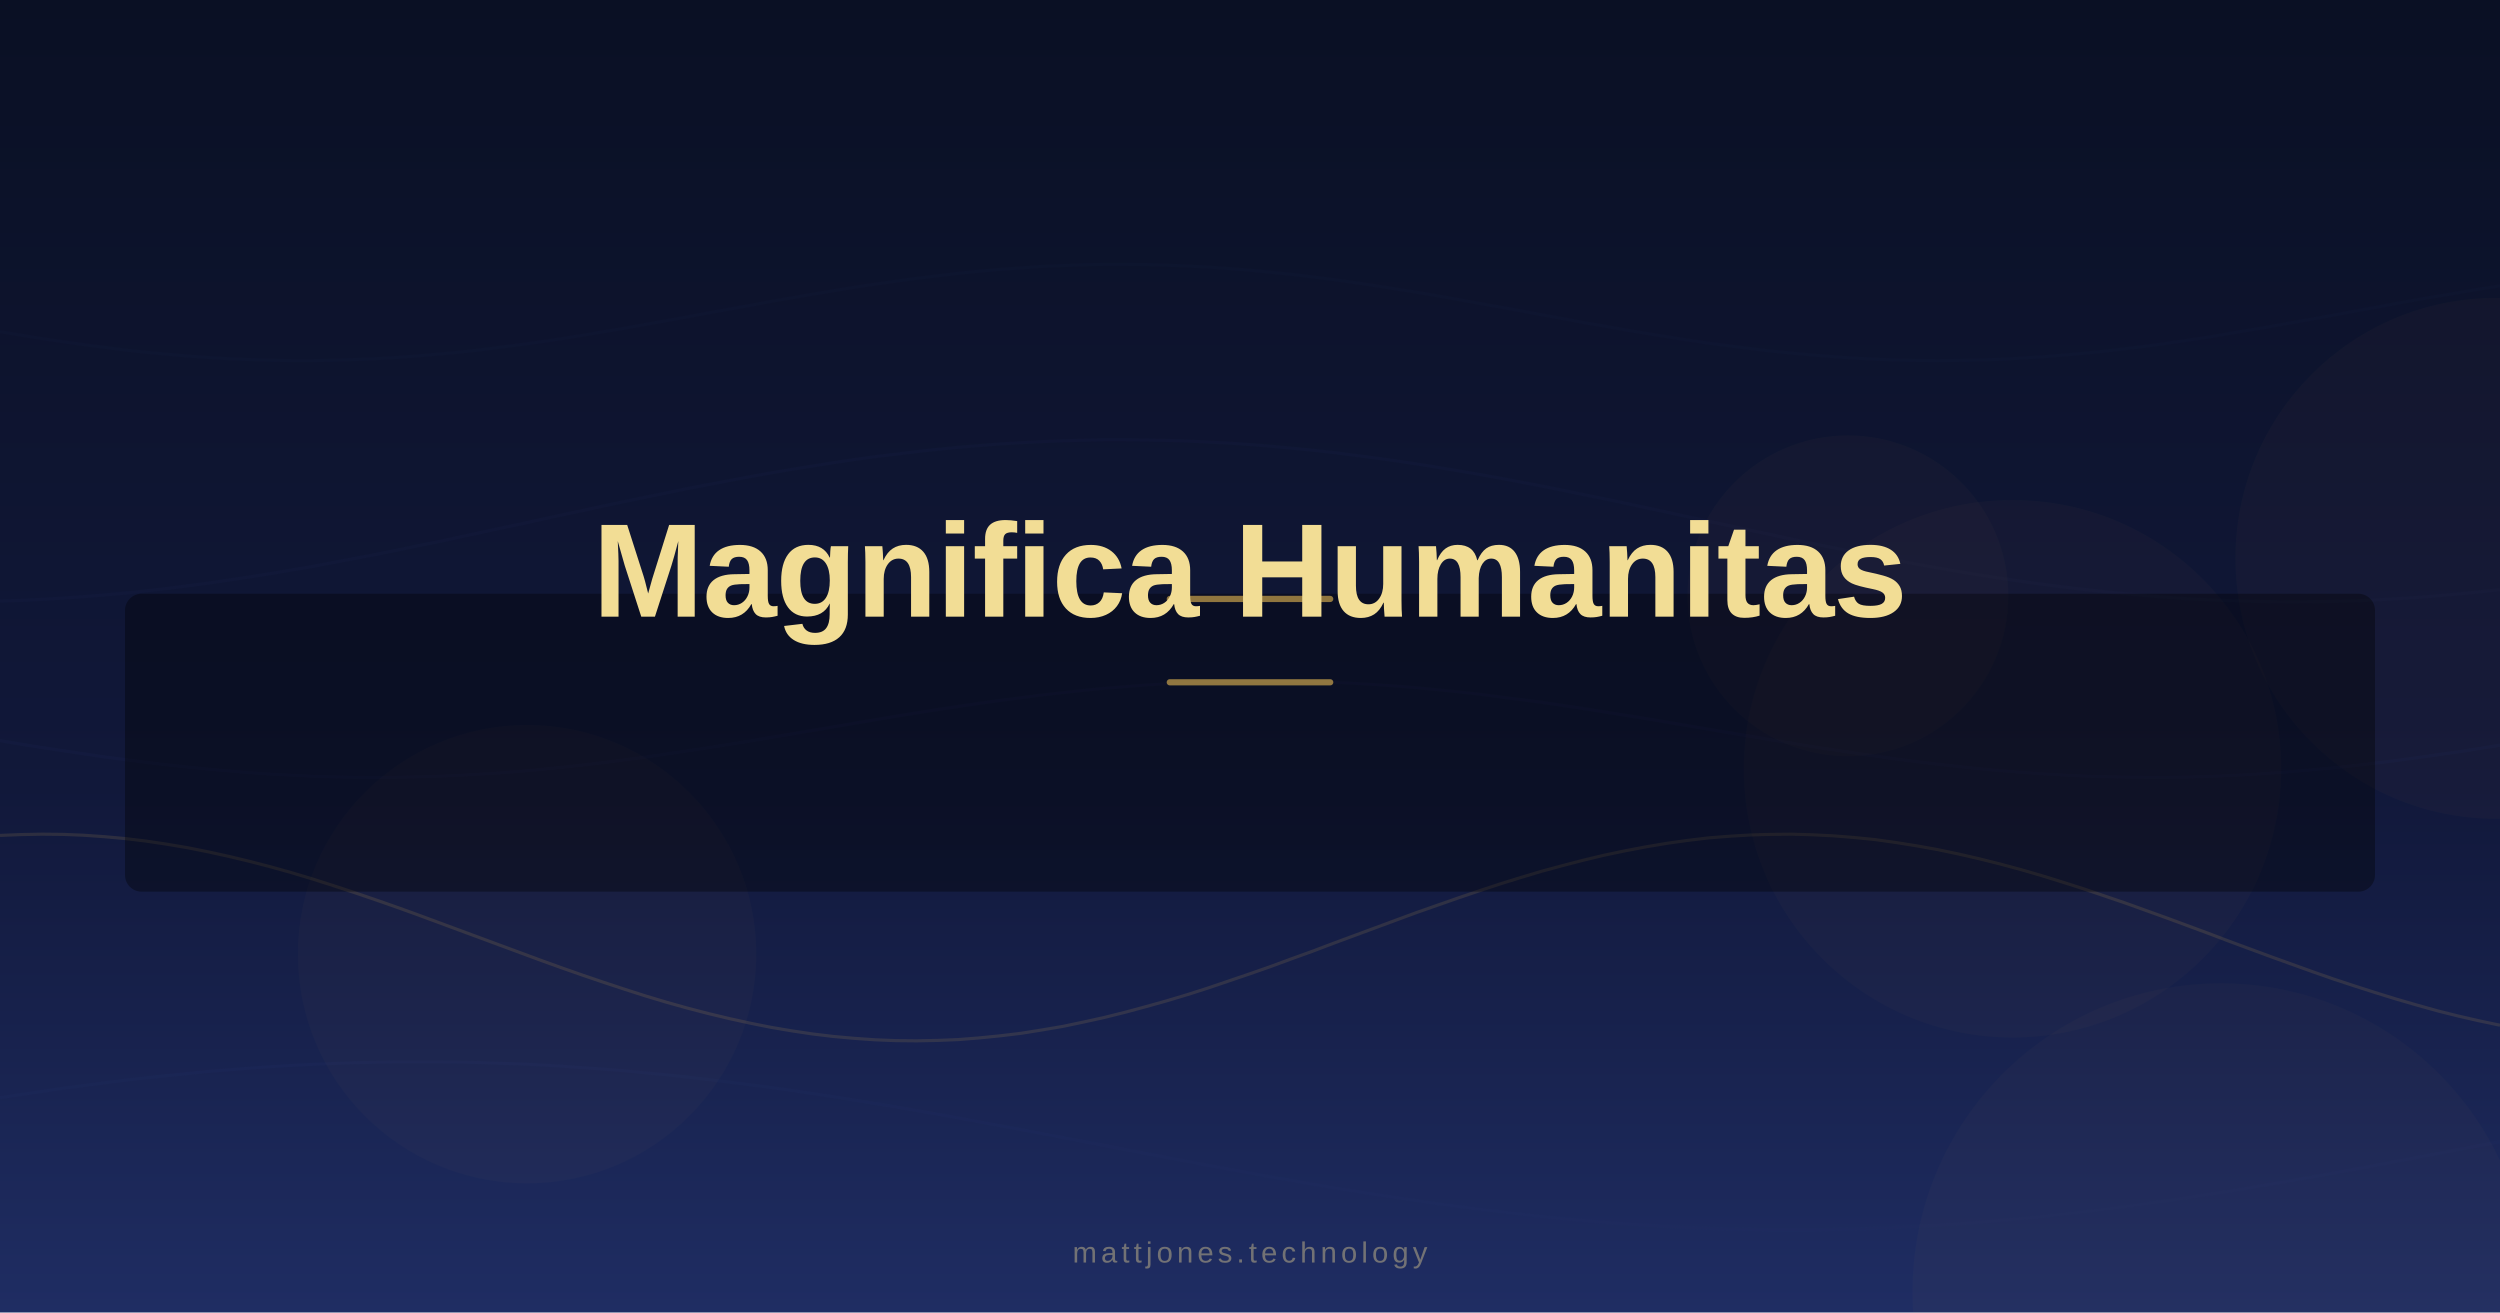
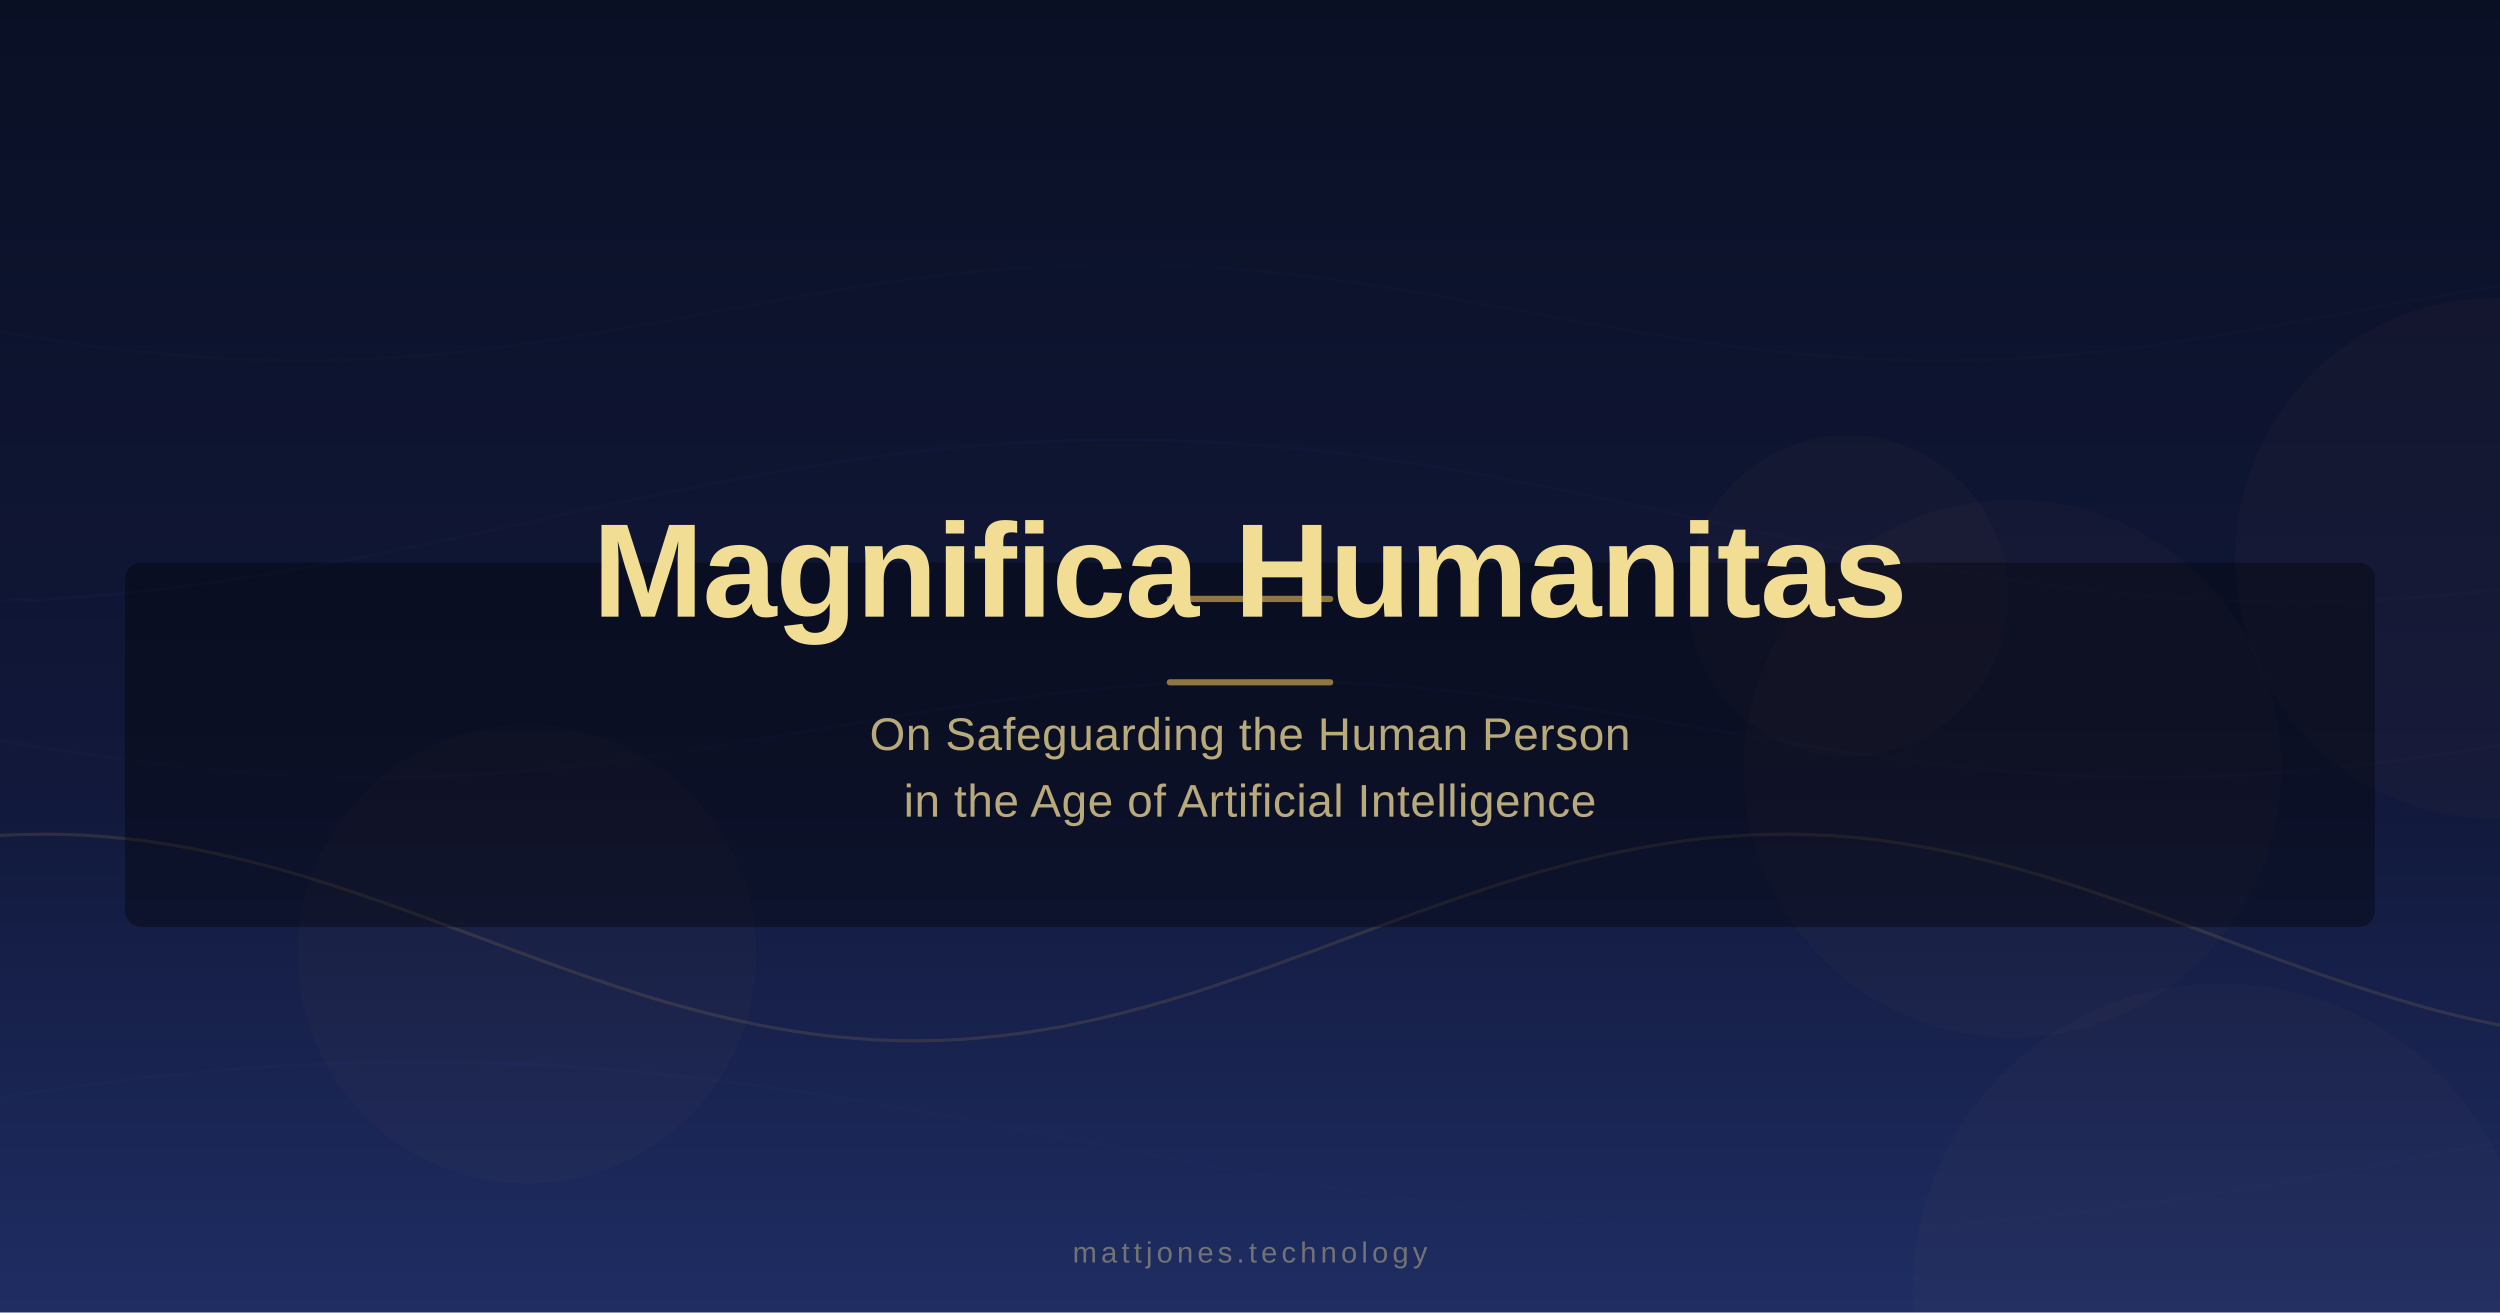
<svg xmlns="http://www.w3.org/2000/svg" viewBox="0 0 1200 630" width="1200" height="630">
  <defs>
    <linearGradient id="bg" x1="0" y1="0" x2="0" y2="1">
      <stop offset="0%" stop-color="#0a1024" />
      <stop offset="60%" stop-color="#11183a" />
      <stop offset="100%" stop-color="#1f2d63" />
    </linearGradient>
  </defs>
  <rect width="1200" height="630" fill="url(#bg)" />
  <path d="M0,159.2 L10,160.9 L20,162.5 L30,164.0 L40,165.4 L50,166.7 L60,168.0 L70,169.1 L80,170.0 L90,170.9 L100,171.6 L110,172.2 L120,172.6 L130,172.9 L140,173.1 L150,173.1 L160,172.9 L170,172.6 L180,172.2 L190,171.6 L200,170.9 L210,170.0 L220,169.1 L230,168.0 L240,166.7 L250,165.4 L260,164.0 L270,162.5 L280,160.9 L290,159.2 L300,157.5 L310,155.7 L320,153.9 L330,152.1 L340,150.2 L350,148.4 L360,146.6 L370,144.7 L380,143.0 L390,141.2 L400,139.6 L410,137.9 L420,136.4 L430,135.0 L440,133.6 L450,132.4 L460,131.2 L470,130.2 L480,129.3 L490,128.6 L500,127.9 L510,127.5 L520,127.1 L530,126.9 L540,126.9 L550,127.0 L560,127.3 L570,127.7 L580,128.2 L590,128.9 L600,129.7 L610,130.7 L620,131.7 L630,132.9 L640,134.2 L650,135.6 L660,137.1 L670,138.7 L680,140.3 L690,142.0 L700,143.8 L710,145.6 L720,147.4 L730,149.2 L740,151.1 L750,152.9 L760,154.8 L770,156.5 L780,158.3 L790,160.0 L800,161.6 L810,163.2 L820,164.7 L830,166.0 L840,167.3 L850,168.5 L860,169.5 L870,170.4 L880,171.2 L890,171.9 L900,172.4 L910,172.8 L920,173.0 L930,173.1 L940,173.0 L950,172.8 L960,172.5 L970,171.9 L980,171.3 L990,170.5 L1000,169.6 L1010,168.6 L1020,167.4 L1030,166.2 L1040,164.8 L1050,163.3 L1060,161.8 L1070,160.1 L1080,158.4 L1090,156.7 L1100,154.9 L1110,153.1 L1120,151.3 L1130,149.4 L1140,147.6 L1150,145.7 L1160,143.9 L1170,142.2 L1180,140.5 L1190,138.8 L1200,137.2" fill="none" stroke="#1f2d63" stroke-width="1.5" opacity="0.06" />
  <path d="M0,288.5 L10,288.2 L20,287.7 L30,287.1 L40,286.4 L50,285.6 L60,284.7 L70,283.6 L80,282.5 L90,281.2 L100,279.9 L110,278.4 L120,276.9 L130,275.3 L140,273.6 L150,271.9 L160,270.0 L170,268.1 L180,266.2 L190,264.2 L200,262.1 L210,260.1 L220,257.9 L230,255.8 L240,253.6 L250,251.5 L260,249.3 L270,247.1 L280,245.0 L290,242.8 L300,240.7 L310,238.6 L320,236.6 L330,234.5 L340,232.6 L350,230.7 L360,228.8 L370,227.0 L380,225.3 L390,223.7 L400,222.1 L410,220.6 L420,219.2 L430,218.0 L440,216.8 L450,215.7 L460,214.7 L470,213.9 L480,213.1 L490,212.5 L500,212.0 L510,211.6 L520,211.3 L530,211.1 L540,211.1 L550,211.2 L560,211.4 L570,211.7 L580,212.2 L590,212.7 L600,213.4 L610,214.2 L620,215.1 L630,216.1 L640,217.2 L650,218.5 L660,219.8 L670,221.2 L680,222.7 L690,224.3 L700,226.0 L710,227.7 L720,229.5 L730,231.4 L740,233.3 L750,235.3 L760,237.4 L770,239.4 L780,241.5 L790,243.7 L800,245.8 L810,248.0 L820,250.2 L830,252.3 L840,254.5 L850,256.6 L860,258.8 L870,260.9 L880,262.9 L890,265.0 L900,267.0 L910,268.9 L920,270.8 L930,272.6 L940,274.3 L950,276.0 L960,277.5 L970,279.0 L980,280.4 L990,281.7 L1000,282.9 L1010,284.0 L1020,285.0 L1030,285.9 L1040,286.7 L1050,287.4 L1060,287.9 L1070,288.3 L1080,288.6 L1090,288.8 L1100,288.9 L1110,288.8 L1120,288.7 L1130,288.4 L1140,288.0 L1150,287.4 L1160,286.8 L1170,286.0 L1180,285.1 L1190,284.1 L1200,283.0" fill="none" stroke="#1f2d63" stroke-width="1.5" opacity="0.09" />
  <path d="M0,355.5 L10,357.2 L20,358.8 L30,360.3 L40,361.8 L50,363.3 L60,364.6 L70,365.9 L80,367.1 L90,368.2 L100,369.2 L110,370.1 L120,370.9 L130,371.6 L140,372.1 L150,372.6 L160,372.9 L170,373.1 L180,373.2 L190,373.1 L200,372.9 L210,372.6 L220,372.2 L230,371.6 L240,371.0 L250,370.2 L260,369.3 L270,368.3 L280,367.2 L290,366.0 L300,364.7 L310,363.4 L320,361.9 L330,360.4 L340,358.9 L350,357.3 L360,355.7 L370,354.0 L380,352.3 L390,350.6 L400,348.9 L410,347.2 L420,345.5 L430,343.8 L440,342.2 L450,340.6 L460,339.1 L470,337.6 L480,336.2 L490,334.9 L500,333.6 L510,332.5 L520,331.4 L530,330.4 L540,329.6 L550,328.8 L560,328.2 L570,327.7 L580,327.3 L590,327.0 L600,326.9 L610,326.9 L620,327.0 L630,327.2 L640,327.5 L650,328.0 L660,328.6 L670,329.3 L680,330.1 L690,331.1 L700,332.1 L710,333.2 L720,334.5 L730,335.8 L740,337.1 L750,338.6 L760,340.1 L770,341.7 L780,343.3 L790,344.9 L800,346.6 L810,348.3 L820,350.0 L830,351.7 L840,353.4 L850,355.1 L860,356.7 L870,358.4 L880,359.9 L890,361.4 L900,362.9 L910,364.3 L920,365.6 L930,366.8 L940,367.9 L950,369.0 L960,369.9 L970,370.7 L980,371.4 L990,372.0 L1000,372.5 L1010,372.8 L1020,373.0 L1030,373.1 L1040,373.1 L1050,373.0 L1060,372.7 L1070,372.3 L1080,371.8 L1090,371.1 L1100,370.4 L1110,369.5 L1120,368.6 L1130,367.5 L1140,366.3 L1150,365.1 L1160,363.7 L1170,362.3 L1180,360.9 L1190,359.3 L1200,357.7" fill="none" stroke="#1f2d63" stroke-width="1.5" opacity="0.12" />
  <path d="M0,401.0 L10,400.6 L20,400.4 L30,400.5 L40,400.9 L50,401.6 L60,402.5 L70,403.7 L80,405.2 L90,406.9 L100,408.9 L110,411.1 L120,413.5 L130,416.1 L140,418.9 L150,421.9 L160,425.1 L170,428.4 L180,431.8 L190,435.3 L200,438.9 L210,442.6 L220,446.3 L230,450.0 L240,453.7 L250,457.4 L260,461.1 L270,464.7 L280,468.2 L290,471.6 L300,474.9 L310,478.1 L320,481.1 L330,483.9 L340,486.5 L350,488.9 L360,491.1 L370,493.1 L380,494.8 L390,496.3 L400,497.5 L410,498.4 L420,499.1 L430,499.5 L440,499.6 L450,499.4 L460,499.0 L470,498.2 L480,497.2 L490,496.0 L500,494.4 L510,492.7 L520,490.6 L530,488.4 L540,485.9 L550,483.2 L560,480.4 L570,477.4 L580,474.2 L590,470.8 L600,467.4 L610,463.9 L620,460.2 L630,456.6 L640,452.8 L650,449.1 L660,445.4 L670,441.7 L680,438.0 L690,434.5 L700,431.0 L710,427.6 L720,424.3 L730,421.2 L740,418.2 L750,415.5 L760,412.9 L770,410.5 L780,408.4 L790,406.5 L800,404.8 L810,403.4 L820,402.2 L830,401.4 L840,400.8 L850,400.5 L860,400.4 L870,400.7 L880,401.2 L890,402.0 L900,403.0 L910,404.4 L920,406.0 L930,407.8 L940,409.9 L950,412.2 L960,414.7 L970,417.4 L980,420.3 L990,423.4 L1000,426.6 L1010,430.0 L1020,433.4 L1030,437.0 L1040,440.6 L1050,444.3 L1060,448.0 L1070,451.8 L1080,455.5 L1090,459.2 L1100,462.8 L1110,466.4 L1120,469.9 L1130,473.2 L1140,476.4 L1150,479.5 L1160,482.4 L1170,485.2 L1180,487.7 L1190,490.0 L1200,492.1" fill="none" stroke="#c9a24b" stroke-width="1.5" opacity="0.15" />
  <path d="M0,526.9 L10,525.4 L20,523.9 L30,522.4 L40,521.1 L50,519.8 L60,518.5 L70,517.4 L80,516.3 L90,515.3 L100,514.3 L110,513.5 L120,512.7 L130,512.0 L140,511.4 L150,510.9 L160,510.5 L170,510.1 L180,509.9 L190,509.7 L200,509.7 L210,509.7 L220,509.8 L230,510.0 L240,510.4 L250,510.7 L260,511.2 L270,511.8 L280,512.5 L290,513.2 L300,514.0 L310,515.0 L320,515.9 L330,517.0 L340,518.2 L350,519.4 L360,520.7 L370,522.0 L380,523.4 L390,524.9 L400,526.4 L410,528.0 L420,529.7 L430,531.3 L440,533.1 L450,534.8 L460,536.6 L470,538.5 L480,540.3 L490,542.2 L500,544.1 L510,546.0 L520,547.9 L530,549.8 L540,551.8 L550,553.7 L560,555.6 L570,557.5 L580,559.4 L590,561.2 L600,563.1 L610,564.9 L620,566.6 L630,568.4 L640,570.1 L650,571.7 L660,573.3 L670,574.8 L680,576.3 L690,577.8 L700,579.1 L710,580.4 L720,581.6 L730,582.8 L740,583.9 L750,584.9 L760,585.8 L770,586.7 L780,587.4 L790,588.1 L800,588.7 L810,589.2 L820,589.6 L830,589.9 L840,590.1 L850,590.3 L860,590.3 L870,590.3 L880,590.1 L890,589.9 L900,589.6 L910,589.2 L920,588.7 L930,588.1 L940,587.4 L950,586.7 L960,585.8 L970,584.9 L980,583.9 L990,582.8 L1000,581.7 L1010,580.5 L1020,579.2 L1030,577.8 L1040,576.4 L1050,574.9 L1060,573.3 L1070,571.8 L1080,570.1 L1090,568.4 L1100,566.7 L1110,564.9 L1120,563.1 L1130,561.3 L1140,559.4 L1150,557.5 L1160,555.6 L1170,553.7 L1180,551.8 L1190,549.9 L1200,548.0" fill="none" stroke="#1f2d63" stroke-width="1.5" opacity="0.18" />
  <circle cx="1066" cy="620" r="148" fill="#c9a24b" opacity="0.03" />
  <circle cx="887" cy="286" r="77" fill="#c9a24b" opacity="0.03" />
  <circle cx="1198" cy="268" r="125" fill="#c9a24b" opacity="0.03" />
  <circle cx="253" cy="458" r="110" fill="#c9a24b" opacity="0.03" />
  <circle cx="966" cy="369" r="129" fill="#c9a24b" opacity="0.03" />
-   <rect x="60" y="285" width="1080" height="143" rx="8" fill="black" opacity="0.35" />
+   <rect x="60" y="270" width="1080" height="175" rx="8" fill="black" opacity="0.35" />
  <rect x="560" y="286" width="80" height="3" rx="1.5" fill="#c9a24b" opacity="0.7" />
  <text x="600" y="296" text-anchor="middle" font-family="'Segoe UI', 'Helvetica Neue', Arial, sans-serif" font-weight="700" font-size="64" fill="#f2dd95" letter-spacing="-0.5">Magnifica Humanitas</text>
  <rect x="560" y="326" width="80" height="3" rx="1.5" fill="#c9a24b" opacity="0.7" />
+   <text x="600" y="360" text-anchor="middle" font-family="'Segoe UI', 'Helvetica Neue', Arial, sans-serif" font-weight="400" font-size="22" fill="#f2dd95" opacity="0.75" letter-spacing="0.3">On Safeguarding the Human Person</text>
+   <text x="600" y="392" text-anchor="middle" font-family="'Segoe UI', 'Helvetica Neue', Arial, sans-serif" font-weight="400" font-size="22" fill="#f2dd95" opacity="0.75" letter-spacing="0.3">in the Age of Artificial Intelligence</text>
  <text x="600" y="606" text-anchor="middle" font-family="'Segoe UI', 'Helvetica Neue', Arial, sans-serif" font-weight="400" font-size="14" fill="#f2dd95" opacity="0.4" letter-spacing="2">mattjones.technology</text>
</svg>
